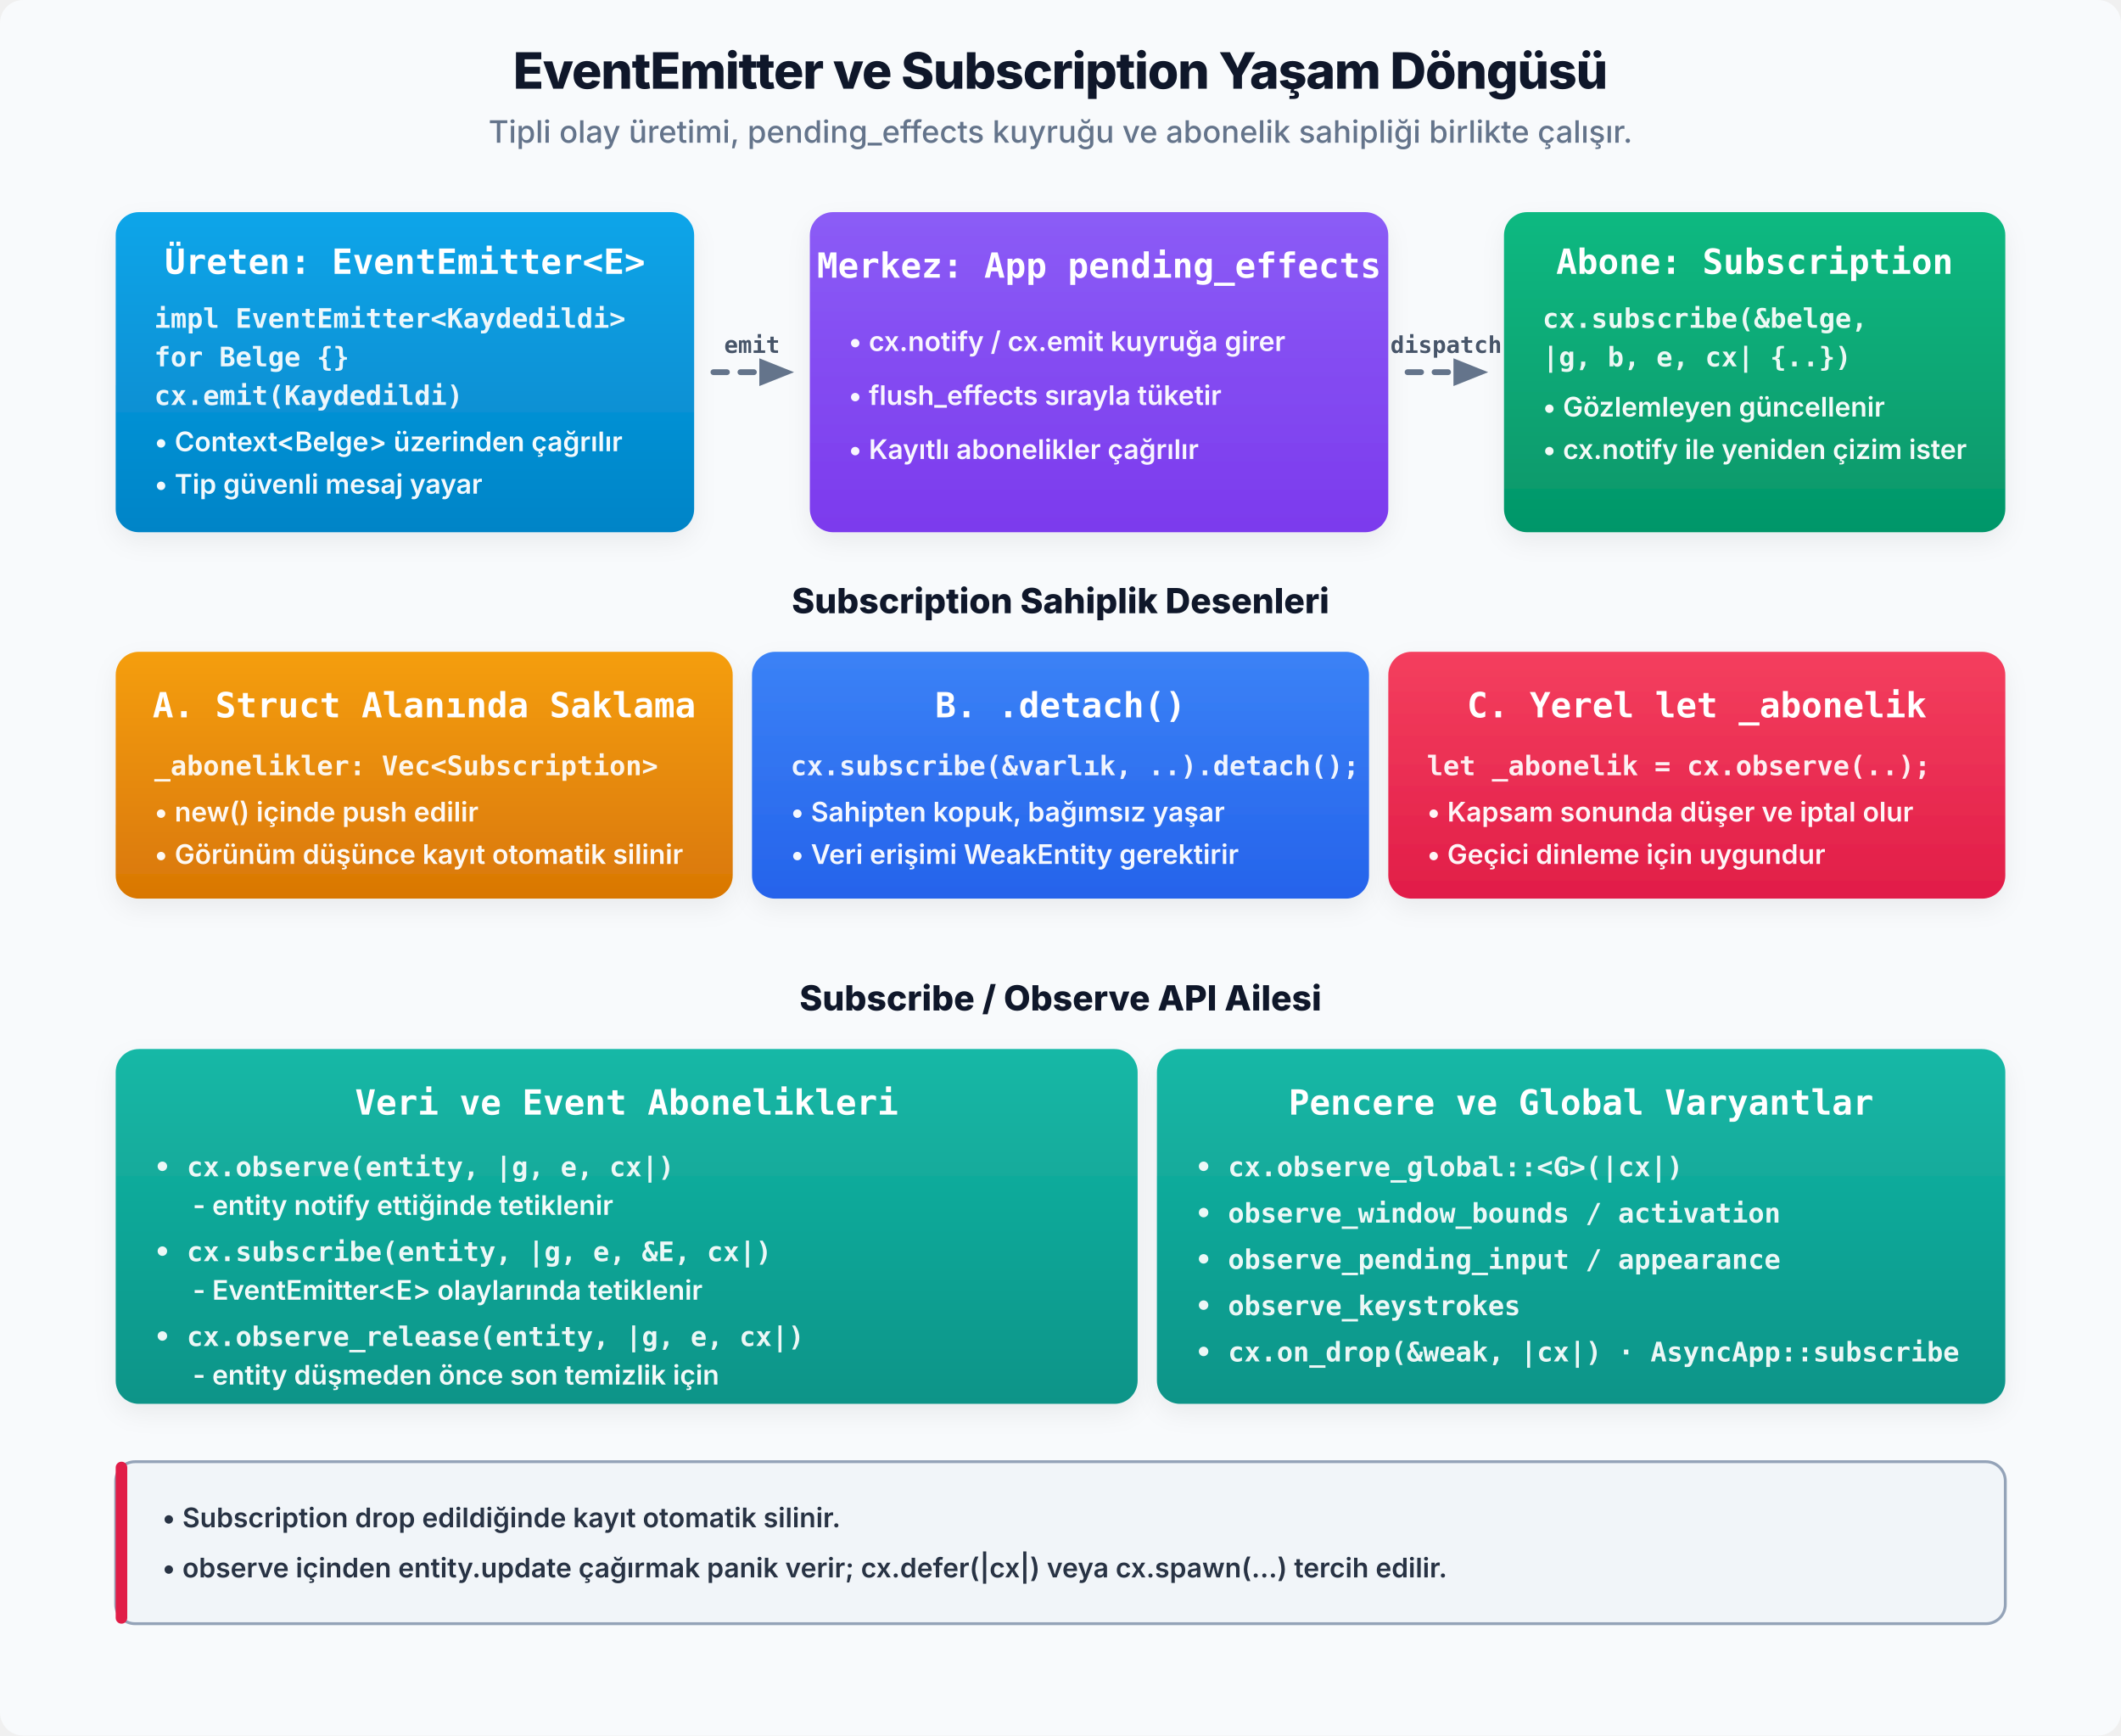
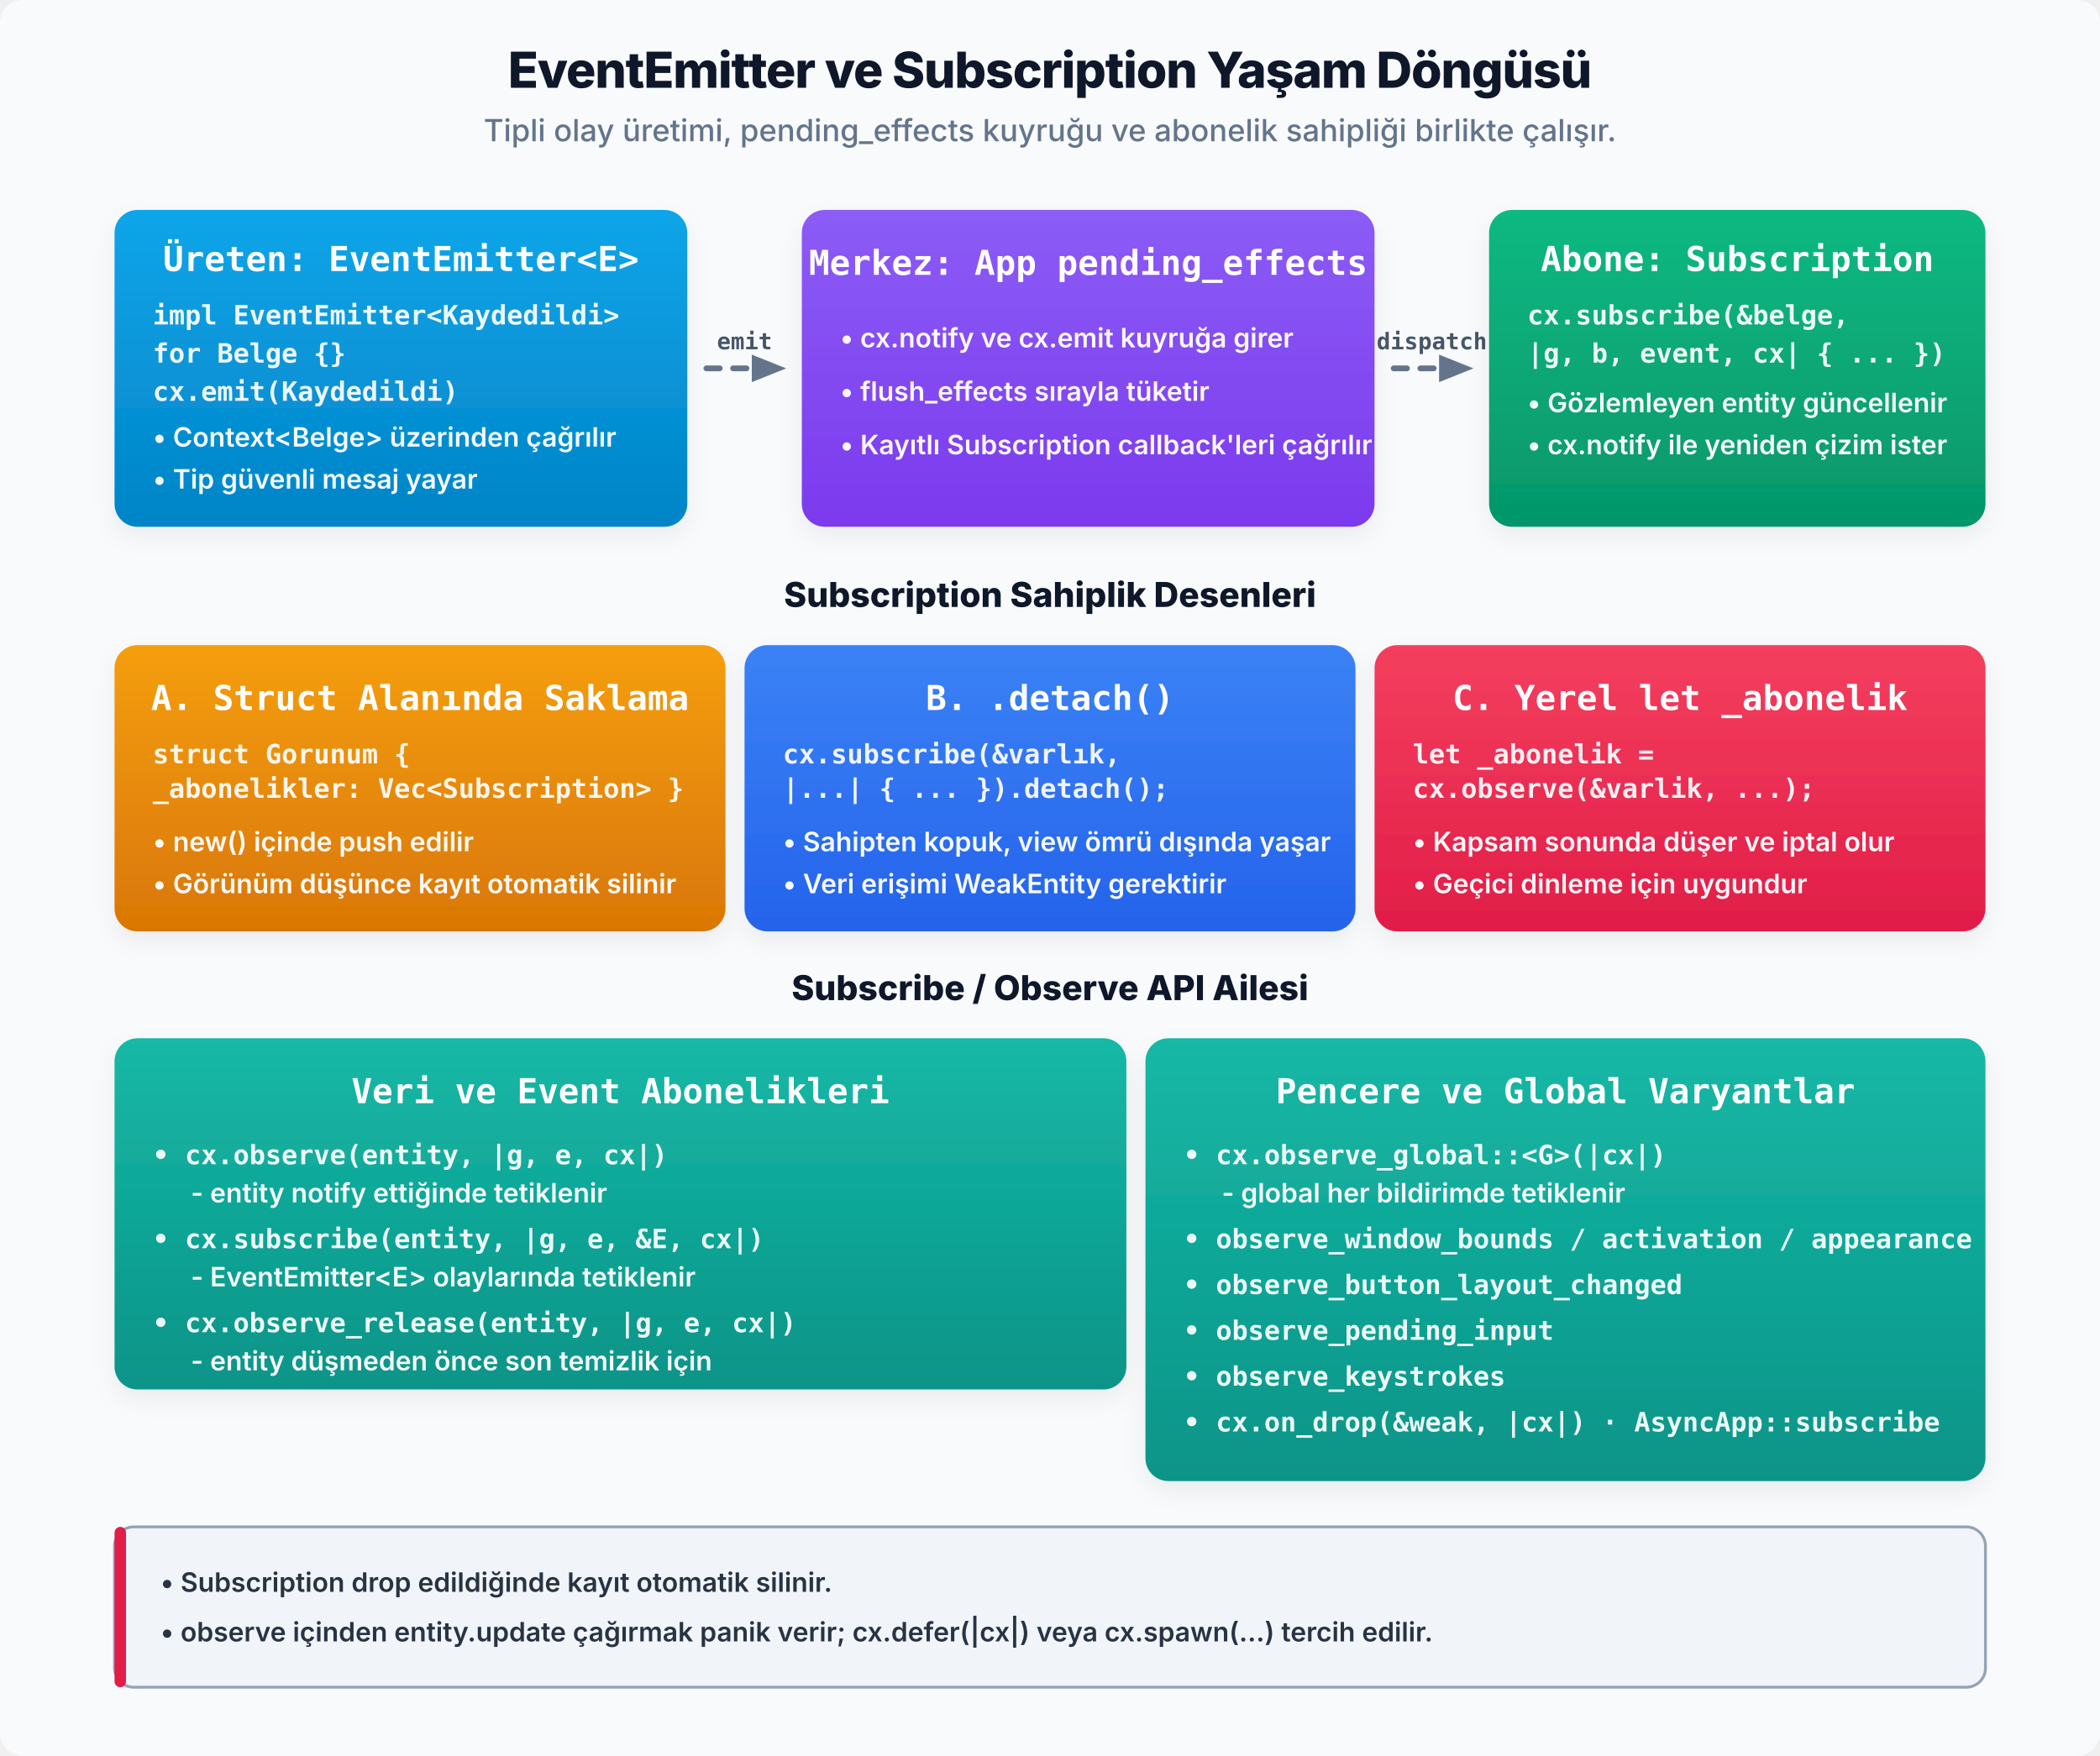
- <svg xmlns="http://www.w3.org/2000/svg" viewBox="0 0 1100 900">
+ <svg xmlns="http://www.w3.org/2000/svg" viewBox="0 0 1100 920">
  <defs>
    <filter id="shadow" x="-20%" y="-20%" width="140%" height="140%">
      <feDropShadow dx="0" dy="5" stdDeviation="6" flood-color="#0f172a" flood-opacity="0.06" />
    </filter>
    <marker id="arrow" viewBox="0 0 10 10" refX="9" refY="5" markerWidth="6" markerHeight="6" orient="auto">
      <path d="M 0 1 L 10 5 L 0 9 Z" fill="#64748b" />
    </marker>
    <linearGradient id="g-sky" x1="0" y1="0" x2="0" y2="1">
      <stop offset="0" stop-color="#0ea5e9" />
      <stop offset="1" stop-color="#0284c7" />
    </linearGradient>
    <linearGradient id="g-purple" x1="0" y1="0" x2="0" y2="1">
      <stop offset="0" stop-color="#8b5cf6" />
      <stop offset="1" stop-color="#7c3aed" />
    </linearGradient>
    <linearGradient id="g-green" x1="0" y1="0" x2="0" y2="1">
      <stop offset="0" stop-color="#10b981" />
      <stop offset="1" stop-color="#059669" />
    </linearGradient>
    <linearGradient id="g-amber" x1="0" y1="0" x2="0" y2="1">
      <stop offset="0" stop-color="#f59e0b" />
      <stop offset="1" stop-color="#d97706" />
    </linearGradient>
    <linearGradient id="g-blue" x1="0" y1="0" x2="0" y2="1">
      <stop offset="0" stop-color="#3b82f6" />
      <stop offset="1" stop-color="#2563eb" />
    </linearGradient>
    <linearGradient id="g-rose" x1="0" y1="0" x2="0" y2="1">
      <stop offset="0" stop-color="#f43f5e" />
      <stop offset="1" stop-color="#e11d48" />
    </linearGradient>
    <linearGradient id="g-teal" x1="0" y1="0" x2="0" y2="1">
      <stop offset="0" stop-color="#14b8a6" />
      <stop offset="1" stop-color="#0d9488" />
    </linearGradient>
    <style>
      .bg { fill: #f8fafc; }
      .title { font: 800 26px system-ui, -apple-system, sans-serif; fill: #0f172a; letter-spacing: -0.5px; text-anchor: middle; }
      .sub { font: 500 16px system-ui, -apple-system, sans-serif; fill: #64748b; text-anchor: middle; }

      .c-title { font: 800 18px ui-monospace, SFMono-Regular, monospace; fill: #ffffff; text-anchor: middle; }
      .c-body { font: 600 14px system-ui, -apple-system, sans-serif; fill: #ffffff; opacity: 0.95; }
      .c-mono { font: 700 14px ui-monospace, SFMono-Regular, monospace; fill: #ffffff; opacity: 0.92; }

      .lbl { font: 800 18px system-ui, -apple-system, sans-serif; fill: #0f172a; text-anchor: middle; }

      .arrow-line { stroke: #64748b; stroke-width: 3; fill: none; marker-end: url(#arrow); stroke-linecap: round; stroke-linejoin: round; }
      .card { filter: url(#shadow); }
      .edge { font: 700 12px ui-monospace, SFMono-Regular, monospace; fill: #475569; text-anchor: middle; }

      .flow { stroke-dasharray: 7 7; animation: dash 9s linear infinite; }
      @keyframes dash { 0% { stroke-dashoffset: 28; } 100% { stroke-dashoffset: 0; } }
      @media (prefers-reduced-motion: reduce) { .flow { animation: none; } }
    </style>
  </defs>
  <rect width="100%" height="100%" rx="12" class="bg" />
  <text x="550" y="46" class="title">EventEmitter ve Subscription Yaşam Döngüsü</text>
  <text x="550" y="74" class="sub">Tipli olay üretimi, pending_effects kuyruğu ve abonelik sahipliği birlikte çalışır.</text>
  <g transform="translate(60, 110)">
    <rect width="300" height="166" rx="12" fill="url(#g-sky)" class="card" />
    <text x="150" y="32" class="c-title">Üreten: EventEmitter&lt;E&gt;</text>
    <text x="20" y="60" class="c-mono">impl EventEmitter&lt;Kaydedildi&gt;</text>
    <text x="20" y="80" class="c-mono">  for Belge {}</text>
    <text x="20" y="100" class="c-mono">cx.emit(Kaydedildi)</text>
    <text x="20" y="124" class="c-body">• Context&lt;Belge&gt; üzerinden çağrılır</text>
    <text x="20" y="146" class="c-body">• Tip güvenli mesaj yayar</text>
  </g>
  <path d="M 370 193 H 410" class="arrow-line flow" />
  <text x="390" y="183" class="edge">emit</text>
  <g transform="translate(420, 110)">
    <rect width="300" height="166" rx="12" fill="url(#g-purple)" class="card" />
    <text x="150" y="34" class="c-title">Merkez: App pending_effects</text>
-     <text x="20" y="72" class="c-body">• cx.notify / cx.emit kuyruğa girer</text>
+     <text x="20" y="72" class="c-body">• cx.notify ve cx.emit kuyruğa girer</text>
    <text x="20" y="100" class="c-body">• flush_effects sırayla tüketir</text>
-     <text x="20" y="128" class="c-body">• Kayıtlı abonelikler çağrılır</text>
+     <text x="20" y="128" class="c-body">• Kayıtlı Subscription callback'leri çağrılır</text>
  </g>
  <path d="M 730 193 H 770 " class="arrow-line flow" />
  <text x="750" y="183" class="edge">dispatch</text>
  <g transform="translate(780, 110)">
    <rect width="260" height="166" rx="12" fill="url(#g-green)" class="card" />
    <text x="130" y="32" class="c-title">Abone: Subscription</text>
    <text x="20" y="60" class="c-mono">cx.subscribe(&amp;belge,</text>
-     <text x="20" y="80" class="c-mono">  |g, b, e, cx| {..})</text>
-     <text x="20" y="106" class="c-body">• Gözlemleyen güncellenir</text>
+     <text x="20" y="80" class="c-mono">  |g, b, event, cx| { ... })</text>
+     <text x="20" y="106" class="c-body">• Gözlemleyen entity güncellenir</text>
    <text x="20" y="128" class="c-body">• cx.notify ile yeniden çizim ister</text>
  </g>
  <text x="550" y="318" class="lbl">Subscription Sahiplik Desenleri</text>
  <g transform="translate(60, 338)">
-     <rect width="320" height="128" rx="12" fill="url(#g-amber)" class="card" />
+     <rect width="320" height="150" rx="12" fill="url(#g-amber)" class="card" />
    <text x="160" y="34" class="c-title">A. Struct Alanında Saklama</text>
-     <text x="20" y="64" class="c-mono">_abonelikler: Vec&lt;Subscription&gt;</text>
-     <text x="20" y="88" class="c-body">• new() içinde push edilir</text>
-     <text x="20" y="110" class="c-body">• Görünüm düşünce kayıt otomatik silinir</text>
+     <text x="20" y="62" class="c-mono">struct Gorunum {</text>
+     <text x="20" y="80" class="c-mono">  _abonelikler: Vec&lt;Subscription&gt; }</text>
+     <text x="20" y="108" class="c-body">• new() içinde push edilir</text>
+     <text x="20" y="130" class="c-body">• Görünüm düşünce kayıt otomatik silinir</text>
  </g>
  <g transform="translate(390, 338)">
-     <rect width="320" height="128" rx="12" fill="url(#g-blue)" class="card" />
+     <rect width="320" height="150" rx="12" fill="url(#g-blue)" class="card" />
    <text x="160" y="34" class="c-title">B. .detach()</text>
-     <text x="20" y="64" class="c-mono">cx.subscribe(&amp;varlık, ..).detach();</text>
-     <text x="20" y="88" class="c-body">• Sahipten kopuk, bağımsız yaşar</text>
-     <text x="20" y="110" class="c-body">• Veri erişimi WeakEntity gerektirir</text>
+     <text x="20" y="62" class="c-mono">cx.subscribe(&amp;varlık,</text>
+     <text x="20" y="80" class="c-mono">  |...| { ... }).detach();</text>
+     <text x="20" y="108" class="c-body">• Sahipten kopuk, view ömrü dışında yaşar</text>
+     <text x="20" y="130" class="c-body">• Veri erişimi WeakEntity gerektirir</text>
  </g>
  <g transform="translate(720, 338)">
-     <rect width="320" height="128" rx="12" fill="url(#g-rose)" class="card" />
+     <rect width="320" height="150" rx="12" fill="url(#g-rose)" class="card" />
    <text x="160" y="34" class="c-title">C. Yerel let _abonelik</text>
-     <text x="20" y="64" class="c-mono">let _abonelik = cx.observe(..);</text>
-     <text x="20" y="88" class="c-body">• Kapsam sonunda düşer ve iptal olur</text>
-     <text x="20" y="110" class="c-body">• Geçici dinleme için uygundur</text>
+     <text x="20" y="62" class="c-mono">let _abonelik =</text>
+     <text x="20" y="80" class="c-mono">  cx.observe(&amp;varlik, ...);</text>
+     <text x="20" y="108" class="c-body">• Kapsam sonunda düşer ve iptal olur</text>
+     <text x="20" y="130" class="c-body">• Geçici dinleme için uygundur</text>
  </g>
  <text x="550" y="524" class="lbl">Subscribe / Observe API Ailesi</text>
  <g transform="translate(60, 544)">
    <rect width="530" height="184" rx="12" fill="url(#g-teal)" class="card" />
    <text x="265" y="34" class="c-title">Veri ve Event Abonelikleri</text>
    <text x="20" y="66" class="c-mono">• cx.observe(entity, |g, e, cx|)</text>
    <text x="40" y="86" class="c-body">- entity notify ettiğinde tetiklenir</text>
    <text x="20" y="110" class="c-mono">• cx.subscribe(entity, |g, e, &amp;E, cx|)</text>
    <text x="40" y="130" class="c-body">- EventEmitter&lt;E&gt; olaylarında tetiklenir</text>
    <text x="20" y="154" class="c-mono">• cx.observe_release(entity, |g, e, cx|)</text>
    <text x="40" y="174" class="c-body">- entity düşmeden önce son temizlik için</text>
  </g>
  <g transform="translate(600, 544)">
-     <rect width="440" height="184" rx="12" fill="url(#g-teal)" class="card" />
+     <rect width="440" height="232" rx="12" fill="url(#g-teal)" class="card" />
    <text x="220" y="34" class="c-title">Pencere ve Global Varyantlar</text>
    <text x="20" y="66" class="c-mono">• cx.observe_global::&lt;G&gt;(|cx|)</text>
-     <text x="20" y="90" class="c-mono">• observe_window_bounds / activation</text>
-     <text x="20" y="114" class="c-mono">• observe_pending_input / appearance</text>
-     <text x="20" y="138" class="c-mono">• observe_keystrokes</text>
-     <text x="20" y="162" class="c-mono">• cx.on_drop(&amp;weak, |cx|) · AsyncApp::subscribe</text>
+     <text x="40" y="86" class="c-body">- global her bildirimde tetiklenir</text>
+     <text x="20" y="110" class="c-mono">• observe_window_bounds / activation / appearance</text>
+     <text x="20" y="134" class="c-mono">• observe_button_layout_changed</text>
+     <text x="20" y="158" class="c-mono">• observe_pending_input</text>
+     <text x="20" y="182" class="c-mono">• observe_keystrokes</text>
+     <text x="20" y="206" class="c-mono">• cx.on_drop(&amp;weak, |cx|) · AsyncApp::subscribe</text>
  </g>
-   <g transform="translate(60, 758)">
+   <g transform="translate(60, 800)">
    <rect width="980" height="84" rx="10" fill="#f1f5f9" stroke="#94a3b8" stroke-width="1.5" />
    <rect width="6" height="84" rx="3" fill="#e11d48" />
    <text x="24" y="34" class="c-body" style="fill:#1e293b">• Subscription drop edildiğinde kayıt otomatik silinir.</text>
    <text x="24" y="60" class="c-body" style="fill:#1e293b">• observe içinden entity.update çağırmak panik verir; cx.defer(|cx|) veya cx.spawn(...) tercih edilir.</text>
  </g>
</svg>
